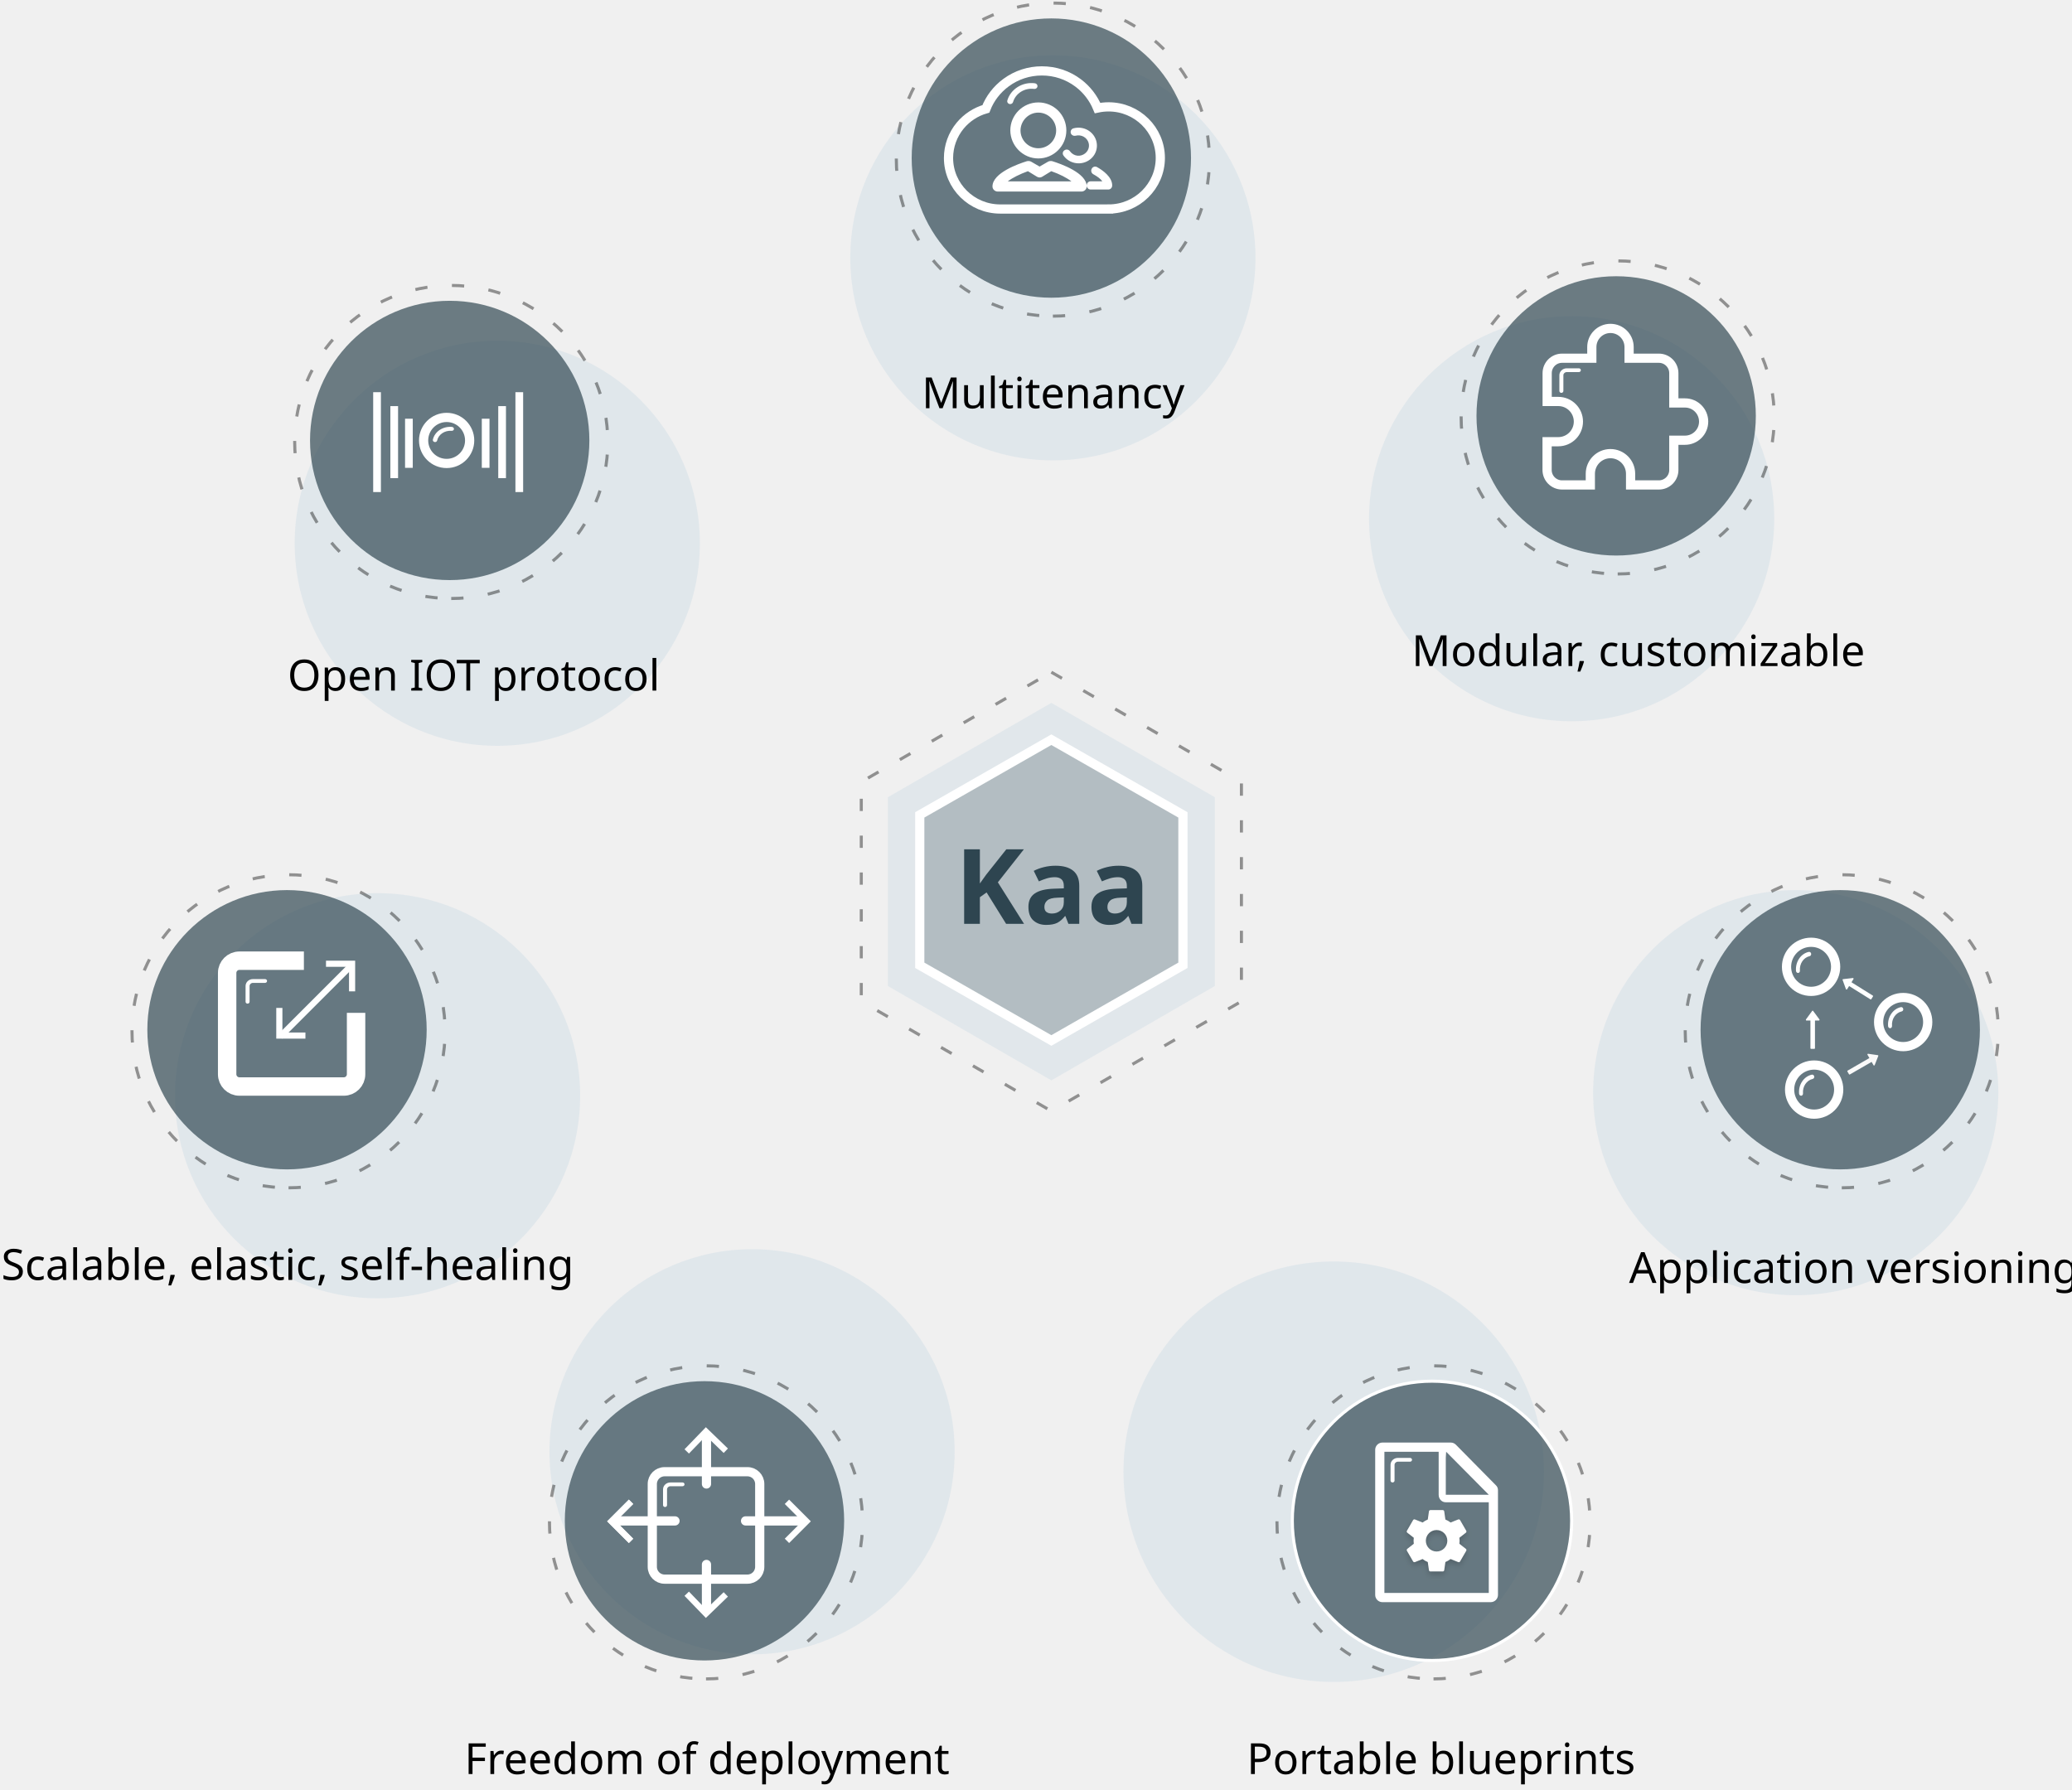
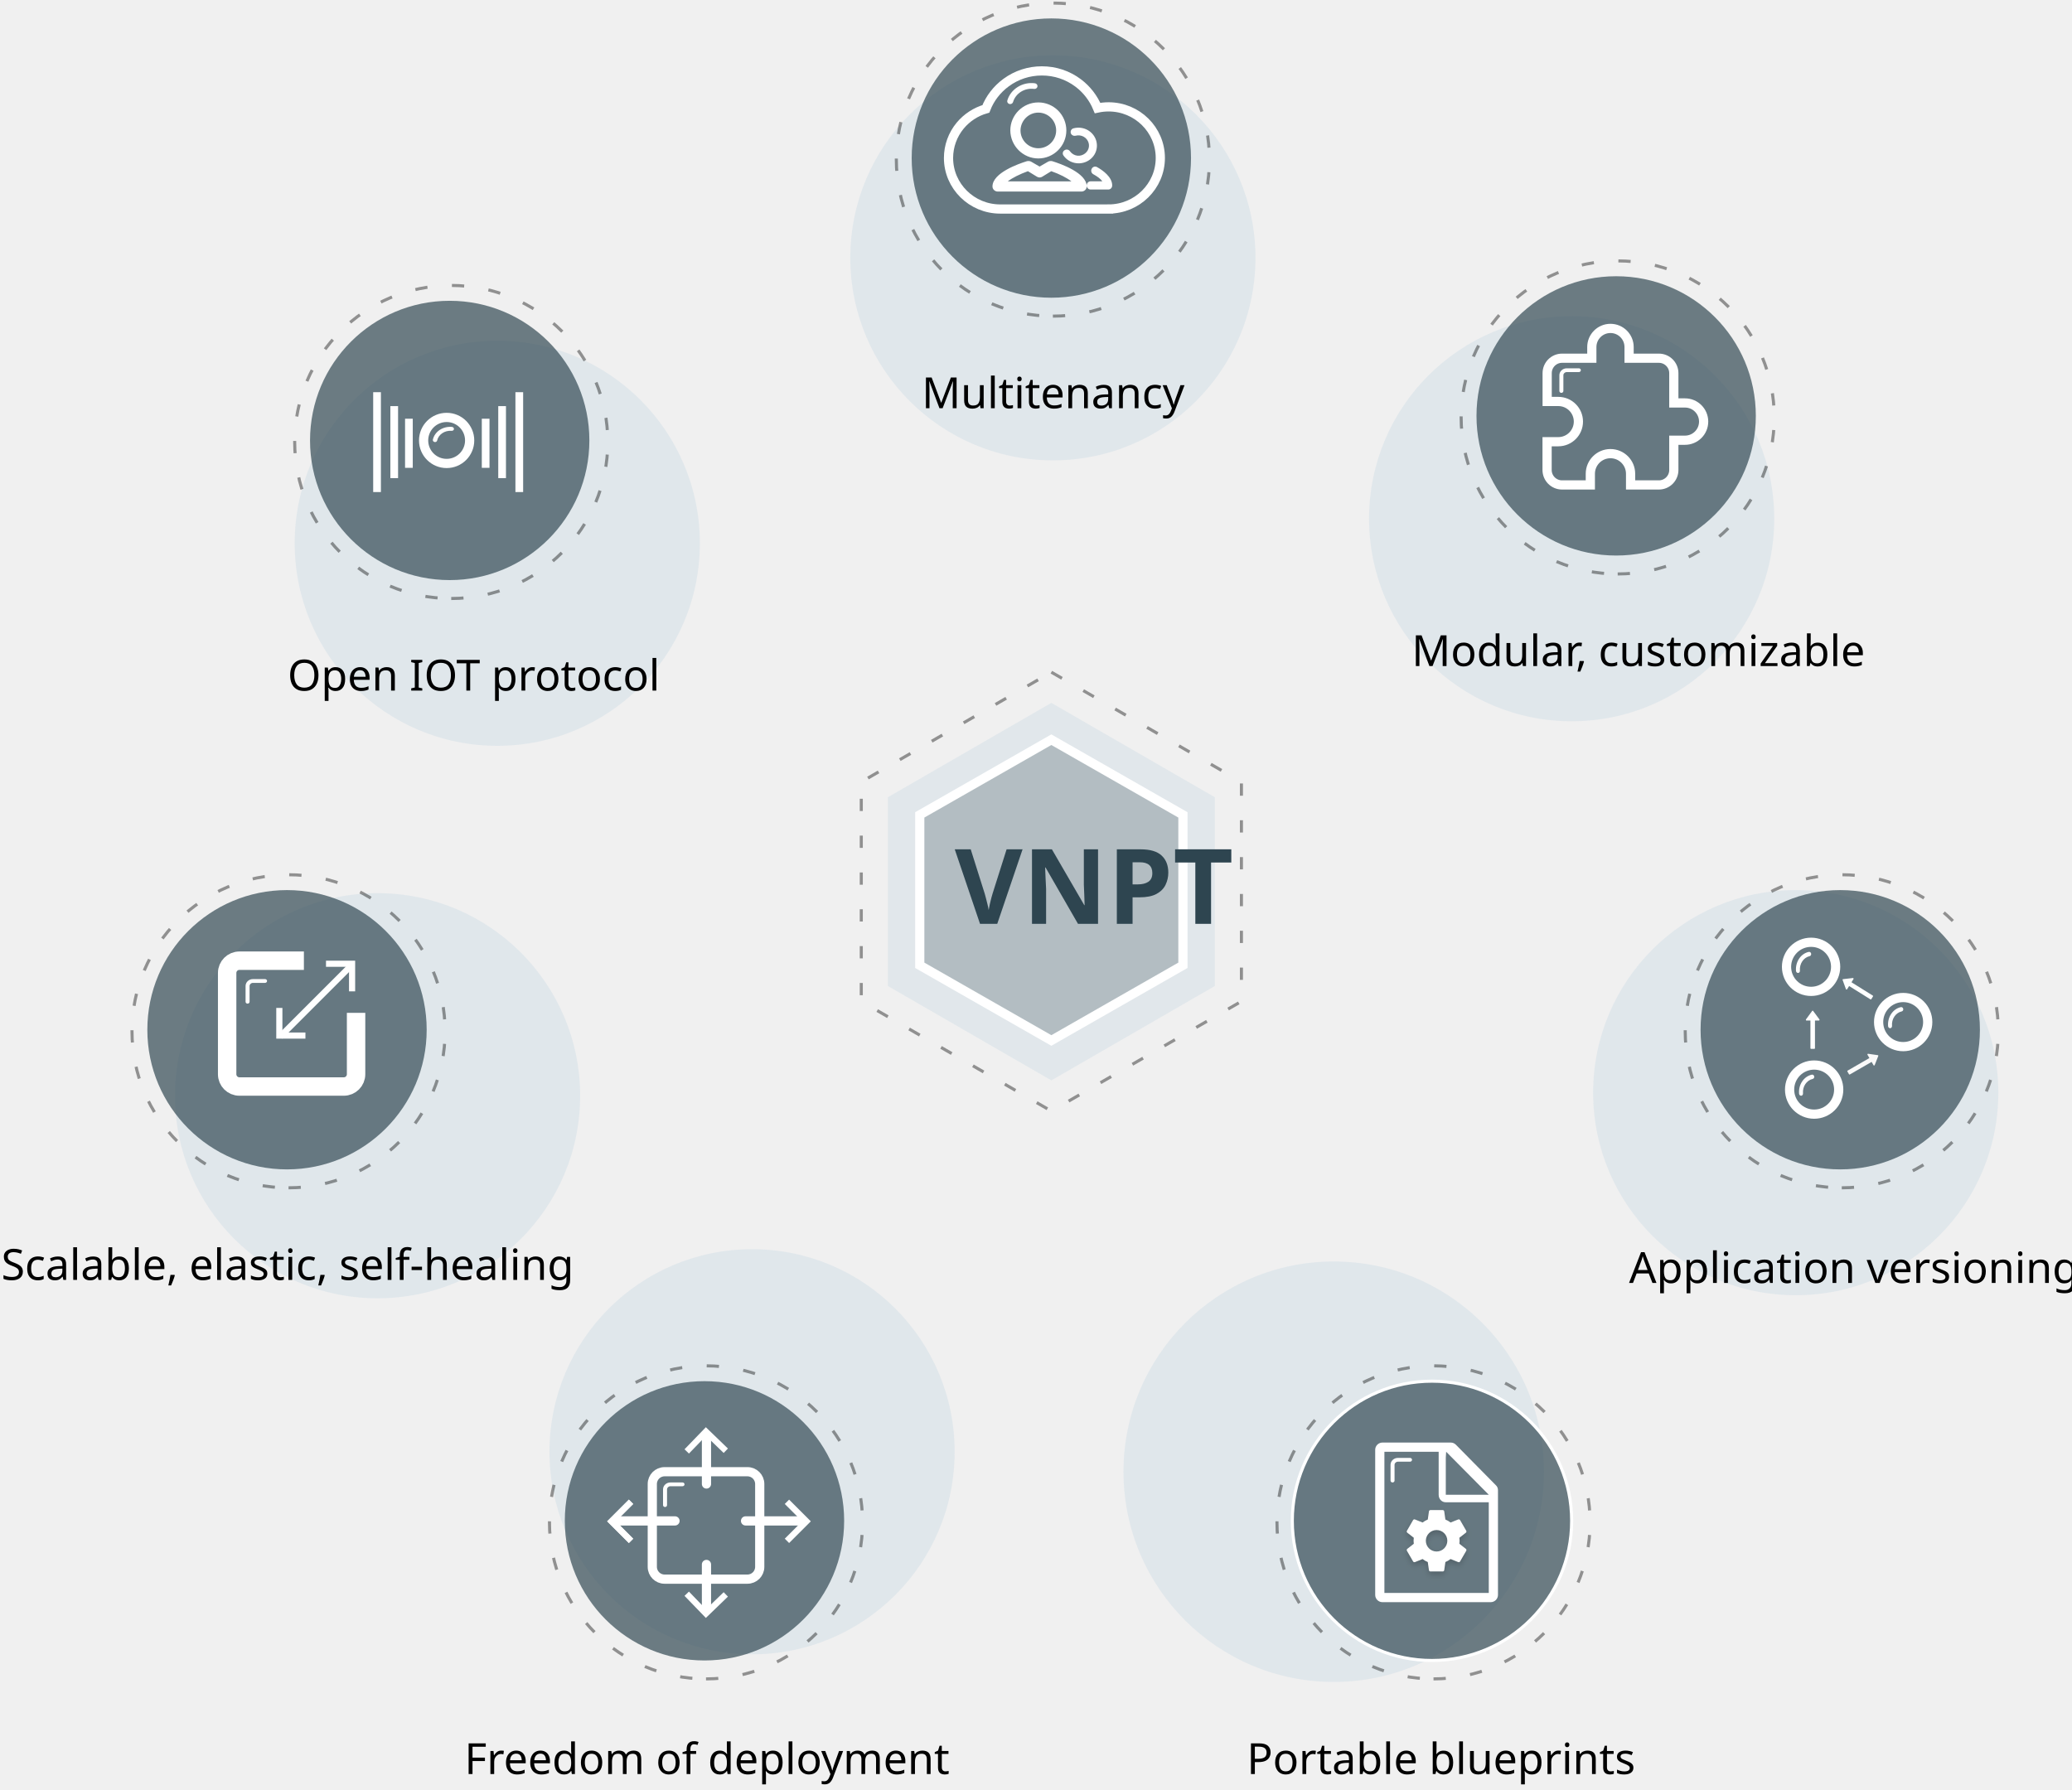
<svg xmlns="http://www.w3.org/2000/svg" xmlns:xlink="http://www.w3.org/1999/xlink" width="675" height="583" viewBox="0 0 675 583">
  <defs>
    <filter id="a" width="100%" height="100%" x="0%" y="0%" filterUnits="objectBoundingBox">
      <feGaussianBlur in="SourceGraphic" />
    </filter>
    <filter id="b" width="100%" height="100%" x="0%" y="0%" filterUnits="objectBoundingBox">
      <feGaussianBlur in="SourceGraphic" />
    </filter>
    <filter id="c" width="100%" height="100%" x="0%" y="0%" filterUnits="objectBoundingBox">
      <feGaussianBlur in="SourceGraphic" />
    </filter>
    <filter id="d" width="100%" height="100%" x="0%" y="0%" filterUnits="objectBoundingBox">
      <feGaussianBlur in="SourceGraphic" />
    </filter>
    <path id="f" d="M19.43 14.98c.04-.32.07-.64.07-.98 0-.34-.03-.66-.07-.98l2.11-1.65c.19-.15.24-.42.12-.64l-2-3.46c-.12-.22-.39-.3-.61-.22l-2.49 1c-.52-.4-1.08-.73-1.69-.98l-.38-2.65A.488.488 0 0 0 14 4h-4c-.25 0-.46.18-.49.42l-.38 2.65c-.61.25-1.17.59-1.69.98l-2.49-1c-.23-.09-.49 0-.61.22l-2 3.46c-.13.22-.07.49.12.64l2.11 1.65c-.04.32-.07.65-.07.98 0 .33.03.66.07.98l-2.11 1.65c-.19.15-.24.42-.12.64l2 3.46c.12.22.39.3.61.22l2.49-1c.52.4 1.08.73 1.69.98l.38 2.65c.03.24.24.42.49.42h4c.25 0 .46-.18.49-.42l.38-2.65c.61-.25 1.17-.59 1.69-.98l2.49 1c.23.09.49 0 .61-.22l2-3.46c.12-.22.07-.49-.12-.64l-2.11-1.65zM12 17.5c-1.93 0-3.5-1.57-3.5-3.5s1.57-3.5 3.5-3.5 3.5 1.57 3.5 3.5-1.57 3.5-3.5 3.5z" />
    <filter id="e" width="136%" height="135%" x="-18%" y="-12.5%" filterUnits="objectBoundingBox">
      <feOffset dy="1" in="SourceAlpha" result="shadowOffsetOuter1" />
      <feGaussianBlur in="shadowOffsetOuter1" result="shadowBlurOuter1" stdDeviation="1" />
      <feColorMatrix in="shadowBlurOuter1" values="0 0 0 0 0 0 0 0 0 0 0 0 0 0 0 0 0 0 0.18 0" />
    </filter>
    <filter id="g" width="100%" height="100%" x="0%" y="0%" filterUnits="objectBoundingBox">
      <feGaussianBlur in="SourceGraphic" />
    </filter>
    <filter id="h" width="100%" height="100%" x="0%" y="0%" filterUnits="objectBoundingBox">
      <feGaussianBlur in="SourceGraphic" />
    </filter>
    <filter id="i" width="100%" height="100%" x="0%" y="0%" filterUnits="objectBoundingBox">
      <feGaussianBlur in="SourceGraphic" />
    </filter>
  </defs>
  <g fill="none" fill-rule="evenodd">
    <path fill="#A7C6DA" fill-opacity=".21" d="M342.5 229l53.26 30.75v61.5L342.5 352l-53.26-30.75v-61.5L342.5 229z" />
    <path stroke="#000" stroke-dasharray="4,8" d="M342.5 219l61.92 35.75v71.5L342.5 362l-61.92-35.75v-71.5L342.5 219z" opacity=".4" />
    <path fill="#2E4550" fill-opacity=".26" stroke="#FFF" stroke-width="3" d="M342.5 241l42.868 24.5v49L342.5 339l-42.868-24.5v-49z" />
    <g transform="translate(96 93)">
      <circle cx="66" cy="84" r="66" fill="#A7C6DA" filter="url(#a)" opacity=".214" />
      <path stroke="#000" stroke-dasharray="4,8" d="M51 102c28.167 0 51-22.833 51-51S79.167 0 51 0 0 22.833 0 51s22.833 51 51 51z" opacity=".4" />
      <circle cx="50.5" cy="50.5" r="45.5" fill="#2E4550" fill-opacity=".68" />
      <g fill="#FFF">
        <path d="M66.317 39.317h2.514v23.459h-2.514zM60.956 43.425h2.51v16h-2.51zM71.912 34.777h2.513v32.54h-2.513z" />
      </g>
      <g fill="#FFF">
        <path d="M38.466 43.425h-2.51v16h2.51z" />
        <path fill-rule="nonzero" d="M49.5 59.5a9 9 0 1 1 0-18 9 9 0 0 1 0 18zm0-3a6 6 0 1 0 0-12 6 6 0 0 0 0 12z" />
        <path fill-rule="nonzero" d="M45.016 50.247c.575-2.614 3.24-4.402 6.199-4.16.39.032.688.344.665.697a.586.586 0 0 1-.012.086c-.068.308-.38.524-.738.495-2.254-.185-4.285 1.178-4.724 3.17-.076.344-.449.56-.832.48-.384-.079-.634-.423-.558-.768z" />
        <path d="M33.683 39.317h-2.514v23.459h2.514zM28.088 34.777h-2.513v32.54h2.513z" />
      </g>
    </g>
    <g transform="translate(43 285)">
      <circle cx="80" cy="72" r="66" fill="#A7C6DA" filter="url(#b)" opacity=".214" />
      <path stroke="#000" stroke-dasharray="4,8" d="M51 102c28.167 0 51-22.833 51-51S79.167 0 51 0 0 22.833 0 51s22.833 51 51 51z" opacity=".4" />
      <circle cx="50.5" cy="50.5" r="45.5" fill="#2E4550" fill-opacity=".68" />
    </g>
    <path fill="#FFF" fill-rule="nonzero" d="M92 338.414l22.914-22.914-1.414-1.414L90.586 337z" />
    <path stroke="#FFF" stroke-width="6" d="M116 330v20a4 4 0 0 1-4 4H78a4 4 0 0 1-4-4v-33a4 4 0 0 1 4-4h21" />
    <path fill="#FFF" fill-rule="nonzero" d="M81.305 326.385c0 .34-.292.615-.653.615-.36 0-.652-.275-.652-.615v-5.129c0-1.246 1.071-2.256 2.392-2.256h3.956c.36 0 .652.275.652.615 0 .34-.292.616-.652.616h-3.956c-.6 0-1.087.459-1.087 1.025v5.129zM92 336.4v-8h-2v10h9.5v-2zM113.7 315v8h2v-10h-9.5v2z" />
    <g transform="translate(179 407)">
      <circle cx="66" cy="66" r="66" fill="#A7C6DA" filter="url(#c)" opacity=".214" />
      <path stroke="#000" stroke-dasharray="4,8" d="M51 140c28.167 0 51-22.833 51-51S79.167 38 51 38 0 60.833 0 89s22.833 51 51 51z" opacity=".4" />
      <circle cx="50.5" cy="88.5" r="45.5" fill="#2E4550" fill-opacity=".68" />
    </g>
    <g transform="translate(197 464.379)">
      <path stroke="#FFF" stroke-linecap="round" stroke-width="3" d="M33.146 4.337V19.12" />
      <path fill="#FFF" fill-rule="nonzero" d="M31.646 45.337V60.12a1.5 1.5 0 1 0 3 0V45.337a1.5 1.5 0 1 0-3 0zM4.88 32.648H22.9a1.5 1.5 0 0 0 0-3H4.88a1.5 1.5 0 0 0 0 3zM45.88 32.648H63.9a1.5 1.5 0 0 0 0-3H45.88a1.5 1.5 0 0 0 0 3z" />
      <rect width="35" height="35" x="15.5" y="15.121" stroke="#FFF" stroke-width="3" rx="4" />
      <path fill="#FFF" fill-rule="nonzero" d="M20.305 26.006c0 .34-.292.615-.653.615-.36 0-.652-.275-.652-.615v-5.129c0-1.246 1.071-2.256 2.392-2.256h3.956c.36 0 .652.276.652.616 0 .34-.292.615-.652.615h-3.956c-.6 0-1.087.459-1.087 1.025v5.129zM9.278 25.628l-1.414-1.414-7.071 7.071 7.071 7.071 1.414-1.414-5.657-5.657zM58.657 25.626l1.414-1.415 7.071 7.071-7.07 7.071-1.415-1.414 5.657-5.657zM27.439 9.204L26 7.814 32.947.622l7.193 6.947-1.39 1.439-5.754-5.558zM27.439 54.179L26 55.568l6.947 7.193 7.193-6.946-1.39-1.439-5.754 5.557z" />
      <path fill="#FFF" fill-rule="nonzero" d="M9.278 25.628l-1.414-1.414-7.071 7.071 7.071 7.071 1.414-1.414-5.657-5.657z" />
    </g>
    <g transform="translate(366 411)">
      <circle cx="68.5" cy="68.5" r="68.5" fill="#A7C6DA" filter="url(#d)" opacity=".214" />
      <path stroke="#000" stroke-dasharray="4,8" d="M101 136c28.167 0 51-22.833 51-51s-22.833-51-51-51-51 22.833-51 51 22.833 51 51 51z" opacity=".4" />
      <circle cx="100.5" cy="84.5" r="45.5" fill="#2E4550" fill-opacity=".68" stroke="#FFF" />
    </g>
    <path fill="#FFF" fill-rule="nonzero" d="M487.294 483.886l-13-13.177a2.35 2.35 0 0 0-1.706-.709h-22.235a2.365 2.365 0 0 0-2.353 2.364v47.272c0 1.3 1.059 2.364 2.353 2.364h35.294a2.365 2.365 0 0 0 2.353-2.364v-34.095c0-.65-.235-1.241-.706-1.655zM485 487h-14v-12.099l.12-1.901L485 487zm-34 32v-46h17.678v14.043c0 1.293.99 2.41 2.273 2.41H485V519h-34z" />
    <path d="M456 488h24v24h-24z" />
    <g fill-rule="nonzero" transform="translate(456 488)">
      <use fill="#000" filter="url(#e)" xlink:href="#f" />
      <use fill="#FFF" xlink:href="#f" />
    </g>
    <path fill="#FFF" fill-rule="nonzero" d="M454.305 482.385c0 .34-.292.615-.653.615-.36 0-.652-.275-.652-.615v-5.129c0-1.246 1.071-2.256 2.392-2.256h3.956c.36 0 .652.275.652.615 0 .34-.292.616-.652.616h-3.956c-.6 0-1.087.459-1.087 1.025v5.129z" />
    <g>
      <g transform="translate(519 285)">
        <circle cx="66" cy="71" r="66" fill="#A7C6DA" filter="url(#g)" opacity=".214" />
        <path stroke="#000" stroke-dasharray="4,8" d="M81 102c28.167 0 51-22.833 51-51S109.167 0 81 0 30 22.833 30 51s22.833 51 51 51z" opacity=".4" />
        <circle cx="80.5" cy="50.5" r="45.5" fill="#2E4550" fill-opacity=".68" />
      </g>
      <path fill="#FFF" d="M588.32 332.363c.032.091.088.137.169.137h1.296v9c0 .068.017.123.052.167a.163.163 0 0 0 .133.064h1.11a.163.163 0 0 0 .134-.064.257.257 0 0 0 .052-.166V332.5h1.296c.077 0 .133-.046.168-.137a.278.278 0 0 0-.03-.253l-2.053-2.77a.173.173 0 0 0-.14-.071c-.05 0-.094.024-.132.072l-2.025 2.77a.277.277 0 0 0-.03.252z" />
      <g fill="#FFF" fill-rule="nonzero">
        <path d="M599.5 315a9.5 9.5 0 1 0-19 0 9.5 9.5 0 0 0 19 0zm-3 0a6.5 6.5 0 1 1-13 0 6.5 6.5 0 0 1 13 0z" />
        <path d="M589.247 310.132c-2.614.576-4.402 3.24-4.16 6.2.032.39.344.688.697.664a.586.586 0 0 0 .086-.012c.308-.068.524-.38.495-.738-.185-2.254 1.178-4.285 3.17-4.723.344-.076.56-.45.48-.833-.079-.384-.423-.634-.768-.558zM619.247 328.132c-2.614.576-4.402 3.24-4.16 6.2.032.39.344.688.697.664a.586.586 0 0 0 .086-.012c.308-.068.524-.38.495-.738-.185-2.254 1.178-4.285 3.17-4.723.344-.076.56-.45.48-.833-.079-.384-.423-.634-.768-.558zM590.247 350.132c-2.614.576-4.402 3.24-4.16 6.2.032.39.344.688.697.664a.586.586 0 0 0 .086-.012c.308-.068.524-.38.495-.738-.185-2.254 1.178-4.285 3.17-4.723.344-.076.56-.45.48-.833-.079-.384-.423-.634-.768-.558z" />
        <path d="M629.5 333a9.5 9.5 0 1 0-19 0 9.5 9.5 0 0 0 19 0zm-3 0a6.5 6.5 0 1 1-13 0 6.5 6.5 0 0 1 13 0zM600.5 355a9.5 9.5 0 1 0-19 0 9.5 9.5 0 0 0 19 0zm-3 0a6.5 6.5 0 1 1-13 0 6.5 6.5 0 0 1 13 0z" />
      </g>
      <path fill="#FFF" d="M601.527 322.407c.086.018.15-.006.192-.073l.672-1.075 6.94 4.337a.223.223 0 0 0 .156.037.164.164 0 0 0 .118-.08l.576-.92a.164.164 0 0 0 .019-.142.223.223 0 0 0-.1-.123l-6.942-4.337.672-1.075c.04-.064.033-.132-.02-.205a.238.238 0 0 0-.209-.098l-3.2.369a.173.173 0 0 0-.127.08.168.168 0 0 0-.014.146l1.087 3.013a.237.237 0 0 0 .18.146z" />
      <path fill="#FAFAFA" d="M608.386 343.422c-.057.067-.065.136-.026.204l.634 1.098-7.088 4.092a.223.223 0 0 0-.105.12.164.164 0 0 0 .014.141l.543.941a.164.164 0 0 0 .116.083c.051.01.103 0 .156-.031l7.088-4.092.634 1.097c.038.066.1.092.19.08a.238.238 0 0 0 .184-.14l1.177-2.998a.173.173 0 0 0-.011-.15.168.168 0 0 0-.122-.08l-3.17-.456a.237.237 0 0 0-.214.09z" />
    </g>
    <g>
      <g transform="translate(277 1)">
        <circle cx="66" cy="83" r="66" fill="#A7C6DA" filter="url(#h)" opacity=".214" />
        <path stroke="#000" stroke-dasharray="4,8" d="M66 102c28.167 0 51-22.833 51-51S94.167 0 66 0 15 22.833 15 51s22.833 51 51 51z" opacity=".4" />
        <circle cx="65.5" cy="50.5" r="45.5" fill="#2E4550" fill-opacity=".68" />
      </g>
      <path fill="#FFF" fill-rule="nonzero" d="M338.258 51.625c5.038 0 9.128-4.11 9.128-9.127a9.117 9.117 0 0 0-9.128-9.128c-5.037 0-9.128 4.11-9.128 9.128.043 5.018 4.134 9.127 9.128 9.127zm0-14.936a5.816 5.816 0 0 1 5.809 5.809 5.816 5.816 0 0 1-5.809 5.808 5.816 5.816 0 0 1-5.808-5.808c.044-3.193 2.64-5.809 5.808-5.809zm4.578 15.834c-.477-.125-.997-.083-1.431.166l-2.732 1.58-2.732-1.58c-.434-.25-.954-.29-1.431-.166-2.645.831-11.188 3.781-11.188 8.227 0 .914.78 1.662 1.735 1.662h27.232c.954 0 1.735-.748 1.735-1.662 0-4.446-8.543-7.396-11.188-8.227zm-14.535 6.57c1.46-1.135 3.908-2.358 6.57-3.319l2.922 1.79c.558.35 1.245.35 1.76 0l2.921-1.79c2.663.917 5.111 2.184 6.571 3.32h-20.744zm34.02 1.32c0 .757-.555 1.336-1.282 1.336h-5.732c-.727 0-1.283-.579-1.283-1.336 0-.756.556-1.335 1.283-1.335h3.807c-.642-.89-1.668-1.602-2.951-2.315a1.314 1.314 0 0 1-.514-1.78 1.25 1.25 0 0 1 1.754-.534c1.84 1.024 4.919 3.205 4.919 5.964zM354.74 47.82c.224-1.825-1.136-3.466-2.973-3.691a3.601 3.601 0 0 0-1.356.086c-.671.17-1.405-.215-1.585-.868-.18-.654.211-1.364.883-1.534a6.221 6.221 0 0 1 2.363-.173c3.29.404 5.624 3.3 5.232 6.495-.392 3.193-3.4 5.434-6.648 5.035-1.709-.21-3.246-1.114-4.204-2.495a1.192 1.192 0 0 1 .342-1.726 1.28 1.28 0 0 1 1.78.345 3.505 3.505 0 0 0 2.426 1.435c1.8.179 3.521-1.126 3.74-2.91z" />
      <g fill-rule="nonzero">
        <path stroke="#FFF" stroke-width="3" d="M361.151 68.1c9.29 0 16.849-7.465 16.849-16.641 0-9.176-7.558-16.641-16.849-16.641-1.217 0-2.422.128-3.6.381a19.51 19.51 0 0 0-6.269-8.136c-3.432-2.592-7.535-3.963-11.866-3.963-4.229 0-8.254 1.313-11.64 3.797-3.011 2.208-5.277 5.155-6.605 8.573a16.947 16.947 0 0 0-8.373 5.464A16.545 16.545 0 0 0 309 51.46c0 9.176 7.558 16.641 16.849 16.641h35.302z" />
        <path fill="#FFF" d="M337.152 27.133c-4.024-.54-7.892 1.869-8.996 5.603-.146.493.154 1.006.67 1.145.044.012.088.02.13.027.475.063.937-.216 1.07-.667.842-2.846 3.789-4.682 6.855-4.27.532.07 1.023-.283 1.098-.79.075-.508-.295-.977-.827-1.048z" />
      </g>
    </g>
    <g>
      <g transform="translate(446 85)">
        <circle cx="66" cy="84" r="66" fill="#A7C6DA" filter="url(#i)" opacity=".214" />
        <path stroke="#000" stroke-dasharray="4,8" d="M81 102c28.167 0 51-22.833 51-51S109.167 0 81 0 30 22.833 30 51s22.833 51 51 51z" opacity=".4" />
        <circle cx="80.5" cy="50.5" r="45.5" fill="#2E4550" fill-opacity=".68" />
      </g>
      <path d="M499 110h54v54h-54z" />
      <path fill="#FFF" fill-rule="nonzero" d="M509.305 127.385c0 .34-.292.615-.653.615-.36 0-.652-.275-.652-.615v-5.129c0-1.246 1.071-2.256 2.392-2.256h3.956c.36 0 .652.275.652.615 0 .34-.292.616-.652.616h-3.956c-.6 0-1.087.459-1.087 1.025v5.129z" />
      <path fill-rule="nonzero" stroke="#FFF" stroke-width="3" d="M548.929 131.286h-3.643v-9.715a4.871 4.871 0 0 0-4.857-4.857h-9.715v-3.643a6.074 6.074 0 0 0-6.071-6.071 6.074 6.074 0 0 0-6.072 6.071v3.643h-9.714c-2.671 0-4.833 2.186-4.833 4.857v9.229h3.619a6.56 6.56 0 0 1 6.557 6.557 6.56 6.56 0 0 1-6.557 6.557H504v9.229a4.871 4.871 0 0 0 4.857 4.857h9.229v-3.643a6.56 6.56 0 0 1 6.557-6.557 6.56 6.56 0 0 1 6.557 6.557V158h9.229a4.871 4.871 0 0 0 4.857-4.857v-9.714h3.643a6.074 6.074 0 0 0 6.071-6.072 6.074 6.074 0 0 0-6.071-6.071z" />
    </g>
    <text fill="#000" font-family="Rubik-Regular, Rubik" font-size="14" transform="translate(-.5 1)">
      <tspan x="300.786" y="132">Multitenancy</tspan>
    </text>
    <text fill="#000" font-family="Rubik-Regular, Rubik" font-size="14" transform="translate(-.5 1)">
      <tspan x="460.392" y="216">Modular, customizable</tspan>
    </text>
    <text fill="#000" font-family="Rubik-Regular, Rubik" font-size="14" transform="translate(-.5 1)">
      <tspan x="94.169" y="224">Open IOT protocol</tspan>
    </text>
    <text fill="#000" font-family="Rubik-Regular, Rubik" font-size="14" transform="translate(-.5 1)">
      <tspan x="531.2" y="417">Application versioning</tspan>
    </text>
    <text fill="#000" font-family="Rubik-Regular, Rubik" font-size="14" transform="translate(-.5 1)">
      <tspan x=".916" y="416">Scalable, elastic, self-healing</tspan>
    </text>
    <text fill="#000" font-family="Rubik-Regular, Rubik" font-size="14" transform="translate(-.5 1)">
      <tspan x="406.672" y="577">Portable blueprints</tspan>
    </text>
    <text fill="#000" font-family="Rubik-Regular, Rubik" font-size="14" transform="translate(-.5 1)">
      <tspan x="151.803" y="577">Freedom of deployment</tspan>
    </text>
    <text fill="#2E4550" font-family="Rubik-Bold, Rubik" font-size="34" font-weight="bold" transform="translate(-.5 1)">
-       <tspan x="311.533" y="300">Kaa</tspan>
+       <tspan x="311.533" y="300">VNPT</tspan>
    </text>
  </g>
</svg>
